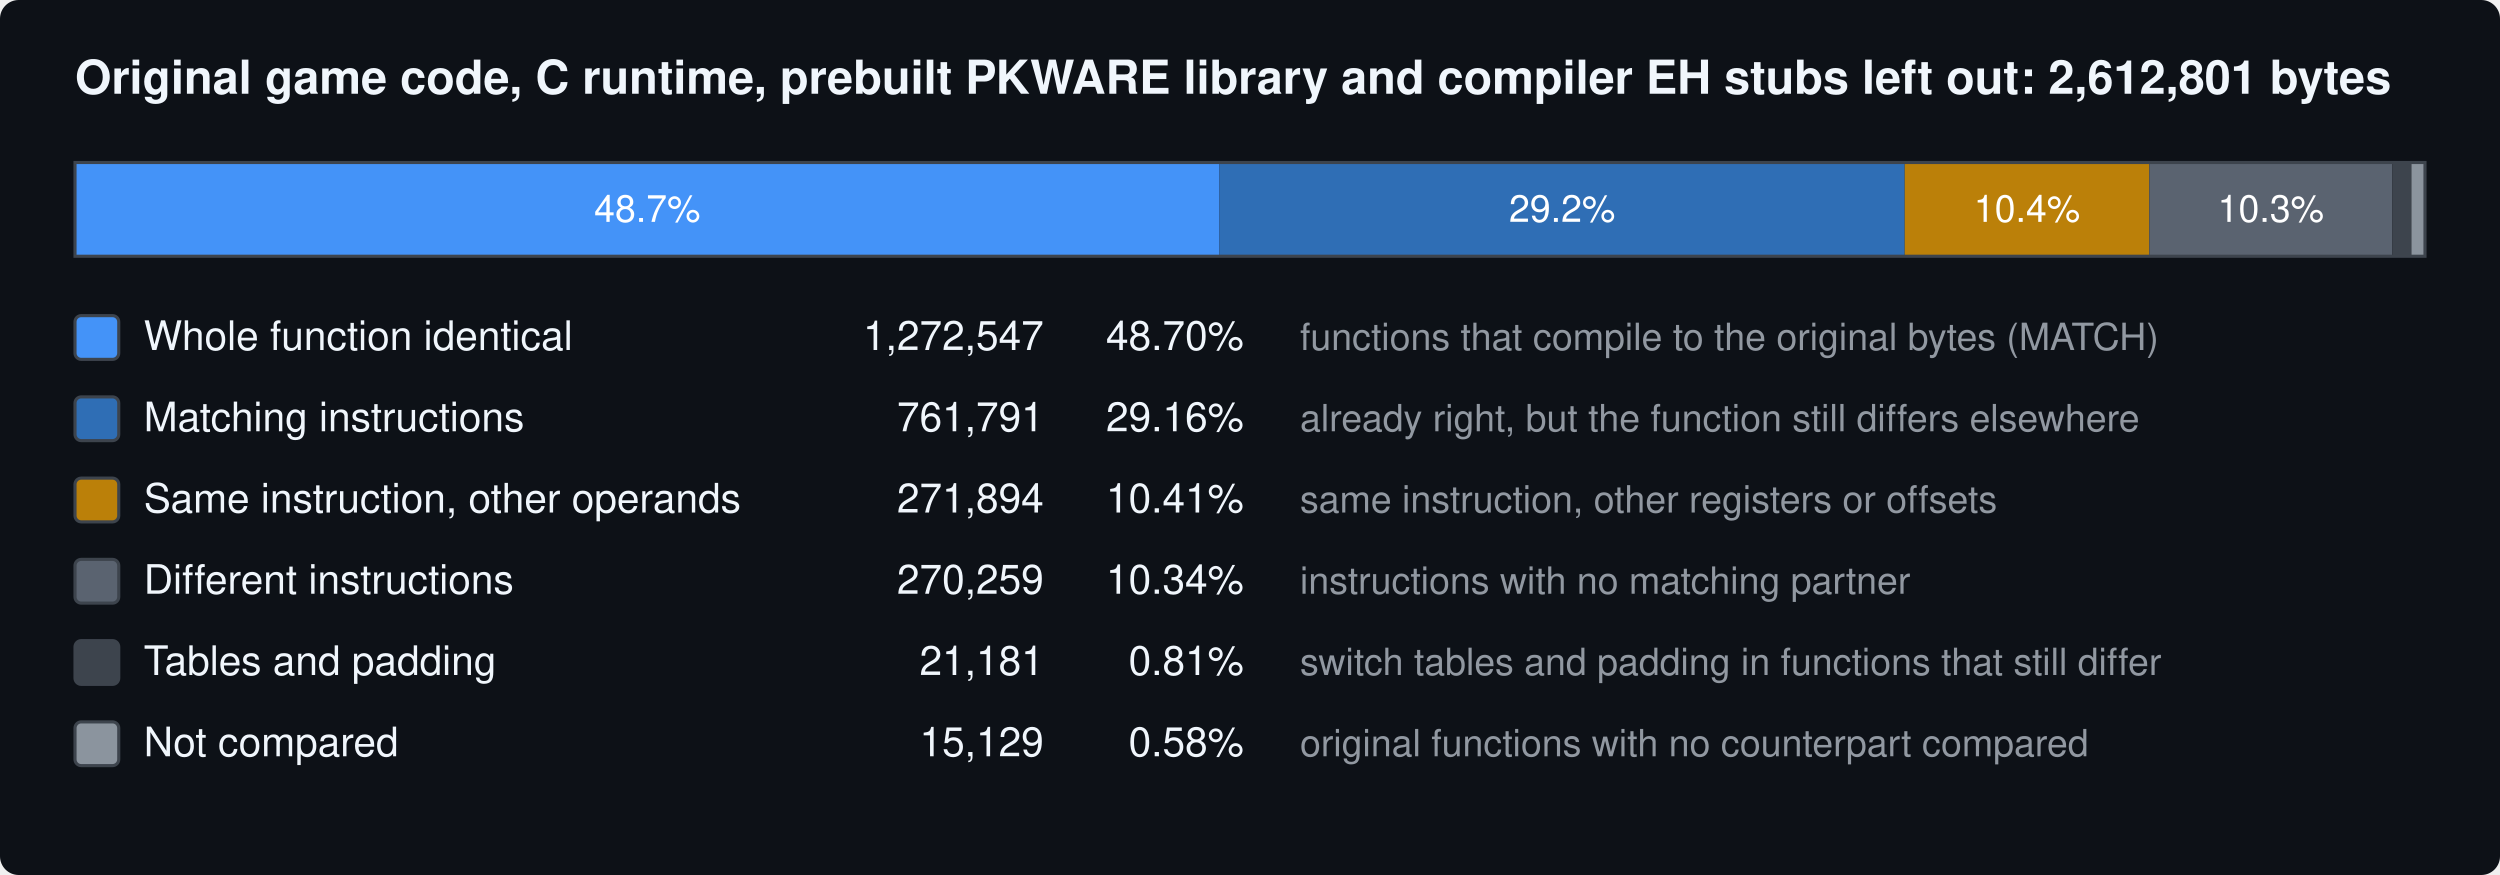
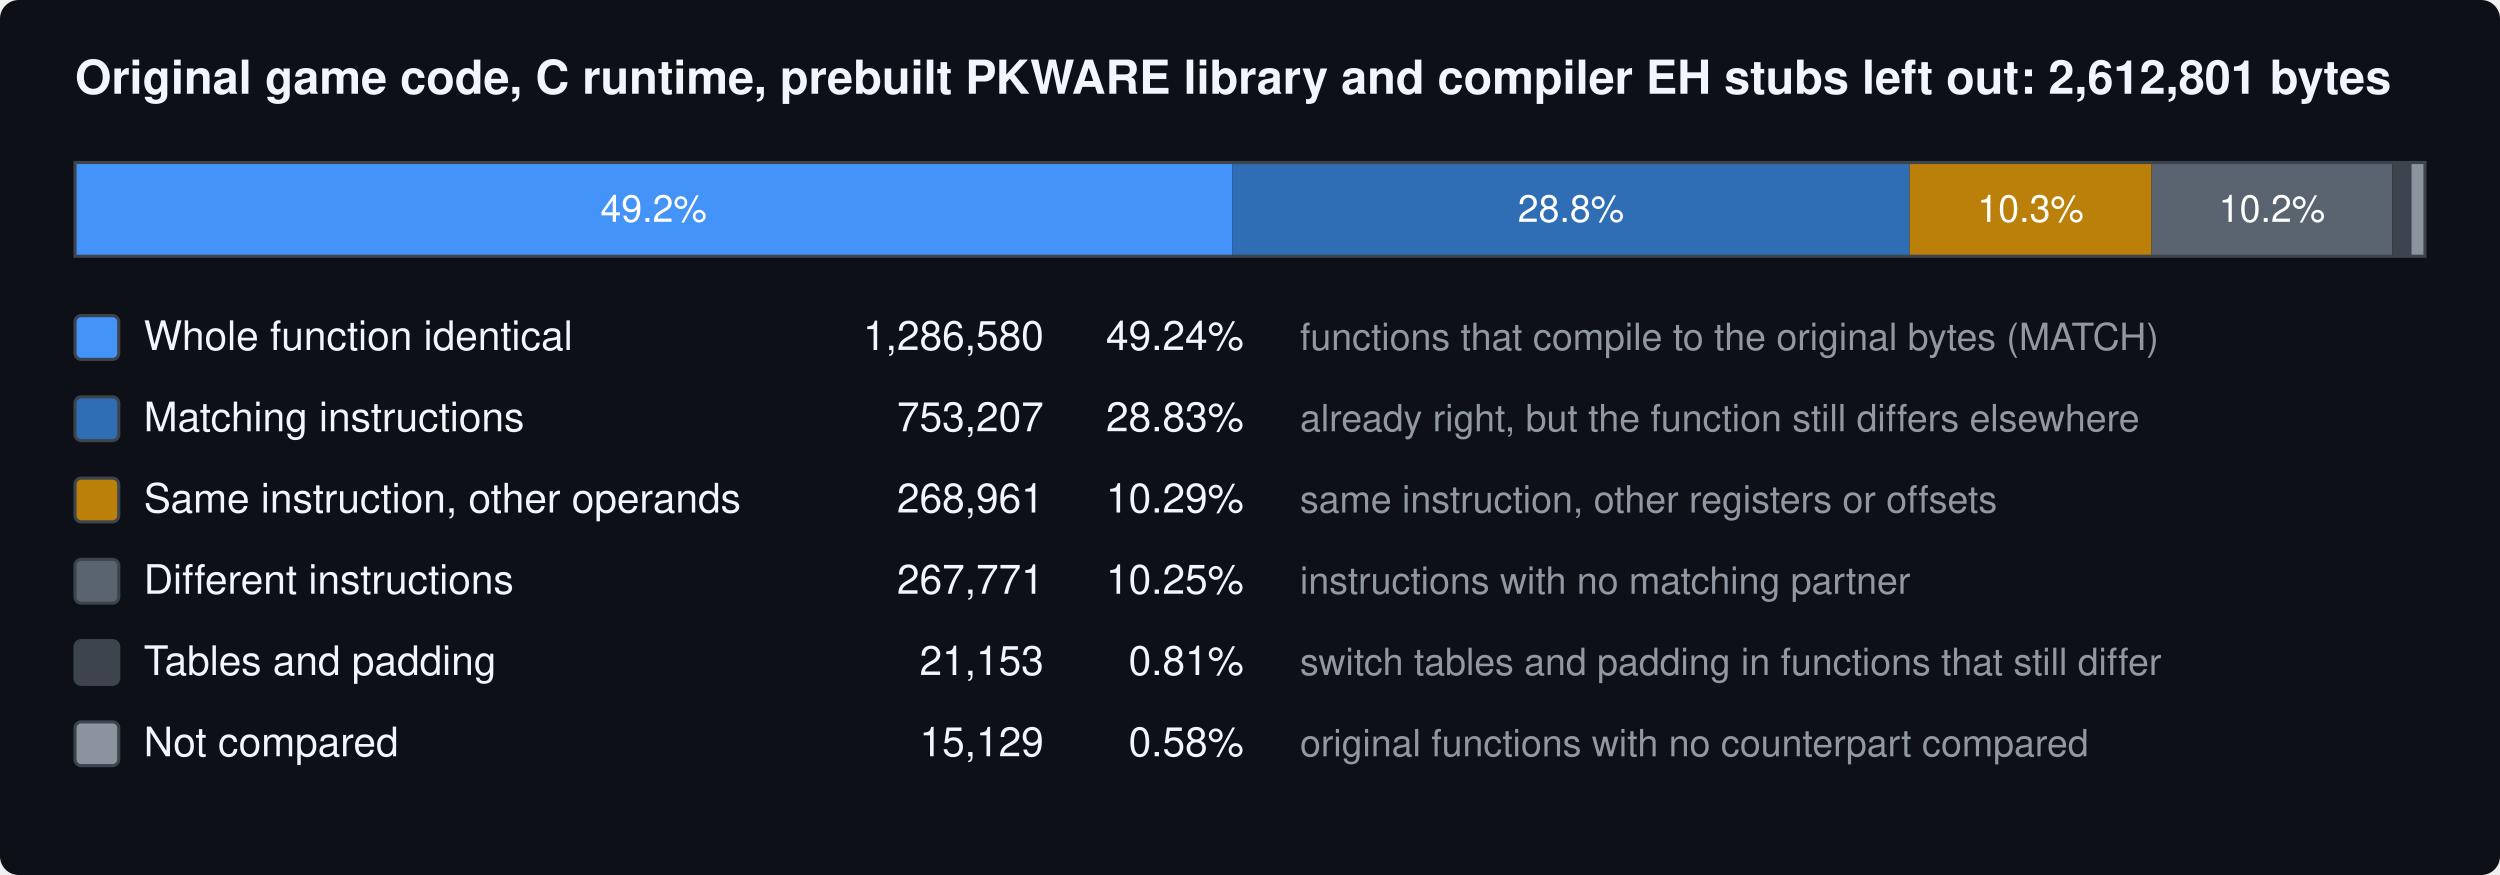
<svg xmlns="http://www.w3.org/2000/svg" width="800" height="280" viewBox="0 0 800 280" font-family="system-ui, -apple-system, Segoe UI, Helvetica, Arial, sans-serif">
  <rect width="800" height="280" rx="6" fill="#0d1117" />
  <text x="24" y="30" font-size="15" font-weight="600" fill="#f0f6fc">Original game code, C runtime, prebuilt PKWARE library and compiler EH stubs left out: 2,612,801 bytes</text>
-   <rect x="24.00" y="52" width="366.26" height="30" fill="#4493f8" />
-   <text x="207.13" y="71" font-size="12" text-anchor="middle" fill="#ffffff">48.7%</text>
-   <rect x="390.26" y="52" width="219.25" height="30" fill="#2f6eb5" />
-   <text x="499.88" y="71" font-size="12" text-anchor="middle" fill="#ffffff">29.2%</text>
-   <rect x="609.51" y="52" width="78.25" height="30" fill="#bb8009" />
-   <text x="648.64" y="71" font-size="12" text-anchor="middle" fill="#ffffff">10.4%</text>
-   <rect x="687.77" y="52" width="77.78" height="30" fill="#5a6370" />
-   <text x="726.66" y="71" font-size="12" text-anchor="middle" fill="#ffffff">10.3%</text>
-   <rect x="765.55" y="52" width="6.10" height="30" fill="#3d444d" />
+   <rect x="24.00" y="52" width="370.30" height="30" fill="#4493f8" />
+   <text x="209.15" y="71" font-size="12" text-anchor="middle" fill="#ffffff">49.2%</text>
+   <rect x="394.30" y="52" width="216.78" height="30" fill="#2f6eb5" />
+   <text x="502.69" y="71" font-size="12" text-anchor="middle" fill="#ffffff">28.8%</text>
+   <rect x="611.08" y="52" width="77.41" height="30" fill="#bb8009" />
+   <text x="649.78" y="71" font-size="12" text-anchor="middle" fill="#ffffff">10.3%</text>
+   <rect x="688.49" y="52" width="77.07" height="30" fill="#5a6370" />
+   <text x="727.02" y="71" font-size="12" text-anchor="middle" fill="#ffffff">10.2%</text>
+   <rect x="765.56" y="52" width="6.09" height="30" fill="#3d444d" />
  <rect x="771.65" y="52" width="4.35" height="30" fill="#8b949e" />
  <rect x="24" y="52" width="752" height="30" fill="none" stroke="#3d444d" />
  <rect x="24" y="101" width="14" height="14" rx="2" fill="#4493f8" stroke="#3d444d" />
  <text x="46" y="112" font-size="13" fill="#f0f6fc">Whole function identical</text>
-   <text x="334" y="112" font-size="13" text-anchor="end" fill="#f0f6fc">1,272,547</text>
-   <text x="398" y="112" font-size="13" text-anchor="end" fill="#f0f6fc">48.70%</text>
+   <text x="334" y="112" font-size="13" text-anchor="end" fill="#f0f6fc">1,286,580</text>
+   <text x="398" y="112" font-size="13" text-anchor="end" fill="#f0f6fc">49.24%</text>
  <text x="416" y="112" font-size="12" fill="#9198a1">functions that compile to the original bytes (MATCH)</text>
  <rect x="24" y="127" width="14" height="14" rx="2" fill="#2f6eb5" stroke="#3d444d" />
  <text x="46" y="138" font-size="13" fill="#f0f6fc">Matching instructions</text>
-   <text x="334" y="138" font-size="13" text-anchor="end" fill="#f0f6fc">761,791</text>
-   <text x="398" y="138" font-size="13" text-anchor="end" fill="#f0f6fc">29.16%</text>
+   <text x="334" y="138" font-size="13" text-anchor="end" fill="#f0f6fc">753,207</text>
+   <text x="398" y="138" font-size="13" text-anchor="end" fill="#f0f6fc">28.83%</text>
  <text x="416" y="138" font-size="12" fill="#9198a1">already right, but the function still differs elsewhere</text>
  <rect x="24" y="153" width="14" height="14" rx="2" fill="#bb8009" stroke="#3d444d" />
  <text x="46" y="164" font-size="13" fill="#f0f6fc">Same instruction, other operands</text>
-   <text x="334" y="164" font-size="13" text-anchor="end" fill="#f0f6fc">271,894</text>
-   <text x="398" y="164" font-size="13" text-anchor="end" fill="#f0f6fc">10.41%</text>
+   <text x="334" y="164" font-size="13" text-anchor="end" fill="#f0f6fc">268,961</text>
+   <text x="398" y="164" font-size="13" text-anchor="end" fill="#f0f6fc">10.29%</text>
  <text x="416" y="164" font-size="12" fill="#9198a1">same instruction, other registers or offsets</text>
  <rect x="24" y="179" width="14" height="14" rx="2" fill="#5a6370" stroke="#3d444d" />
  <text x="46" y="190" font-size="13" fill="#f0f6fc">Different instructions</text>
-   <text x="334" y="190" font-size="13" text-anchor="end" fill="#f0f6fc">270,259</text>
-   <text x="398" y="190" font-size="13" text-anchor="end" fill="#f0f6fc">10.34%</text>
+   <text x="334" y="190" font-size="13" text-anchor="end" fill="#f0f6fc">267,771</text>
+   <text x="398" y="190" font-size="13" text-anchor="end" fill="#f0f6fc">10.25%</text>
  <text x="416" y="190" font-size="12" fill="#9198a1">instructions with no matching partner</text>
  <rect x="24" y="205" width="14" height="14" rx="2" fill="#3d444d" stroke="#3d444d" />
  <text x="46" y="216" font-size="13" fill="#f0f6fc">Tables and padding</text>
-   <text x="334" y="216" font-size="13" text-anchor="end" fill="#f0f6fc">21,181</text>
+   <text x="334" y="216" font-size="13" text-anchor="end" fill="#f0f6fc">21,153</text>
  <text x="398" y="216" font-size="13" text-anchor="end" fill="#f0f6fc">0.81%</text>
  <text x="416" y="216" font-size="12" fill="#9198a1">switch tables and padding in functions that still differ</text>
  <rect x="24" y="231" width="14" height="14" rx="2" fill="#8b949e" stroke="#3d444d" />
  <text x="46" y="242" font-size="13" fill="#f0f6fc">Not compared</text>
  <text x="334" y="242" font-size="13" text-anchor="end" fill="#f0f6fc">15,129</text>
  <text x="398" y="242" font-size="13" text-anchor="end" fill="#f0f6fc">0.58%</text>
  <text x="416" y="242" font-size="12" fill="#9198a1">original functions with no counterpart compared</text>
</svg>
